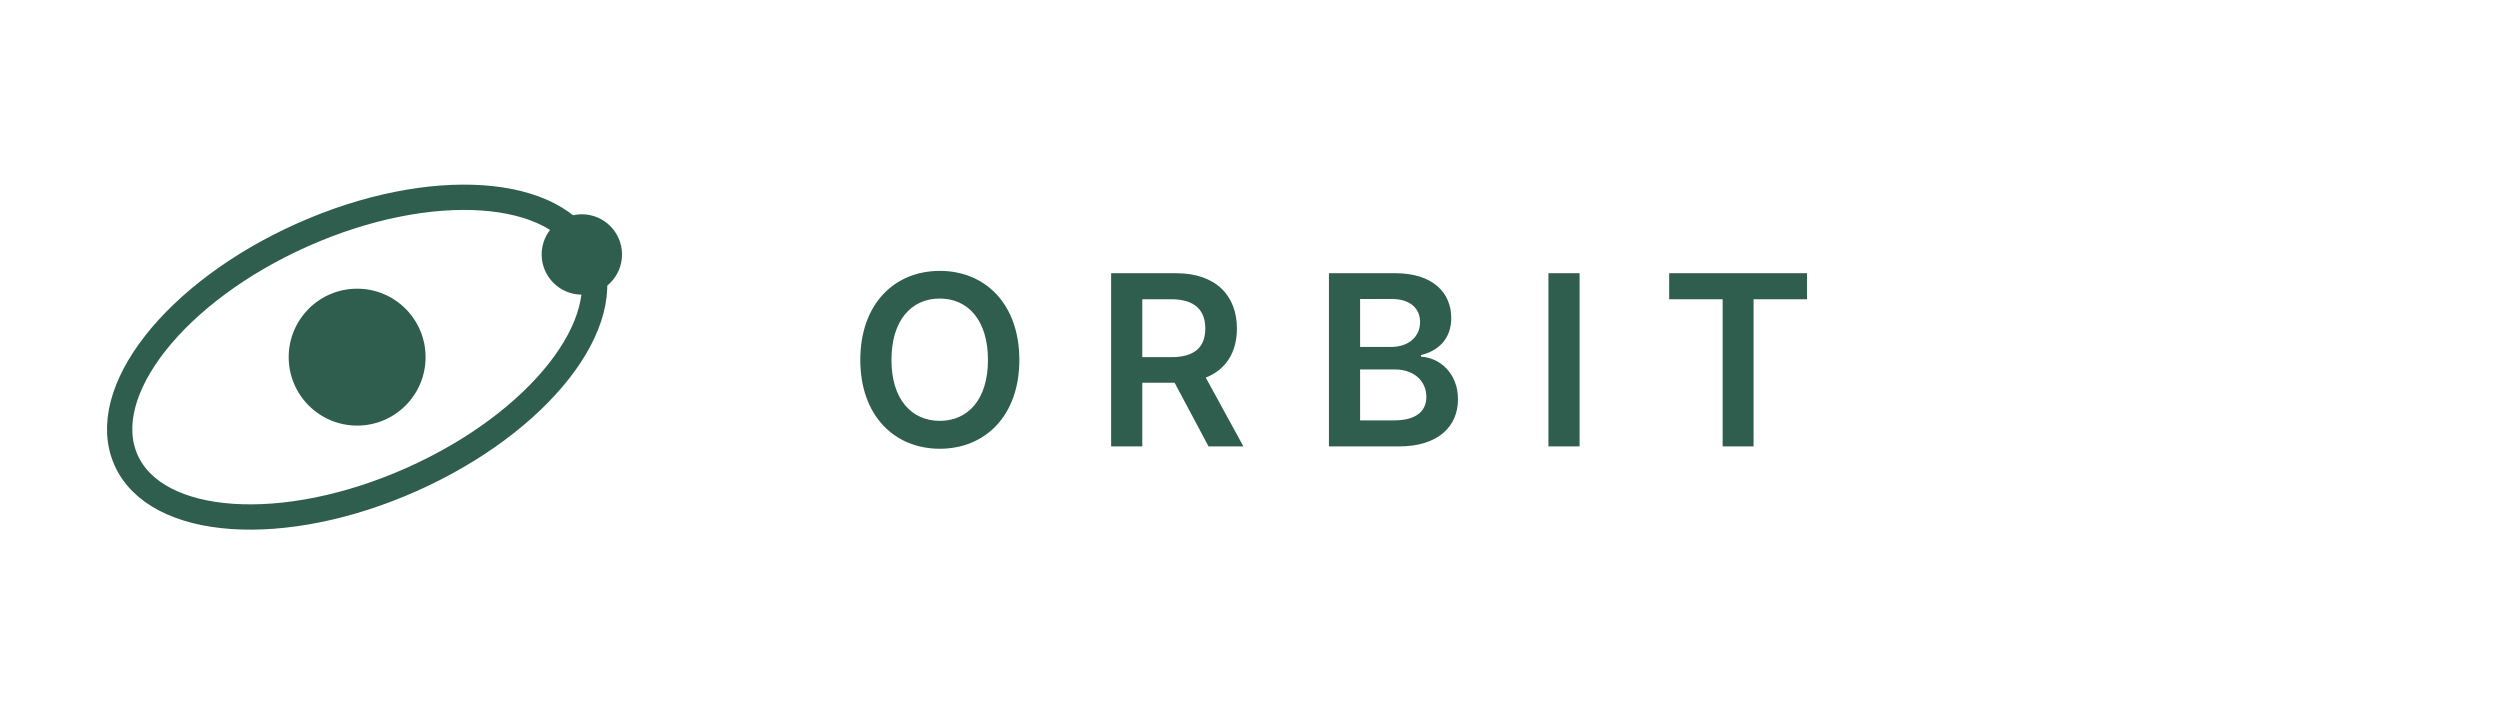
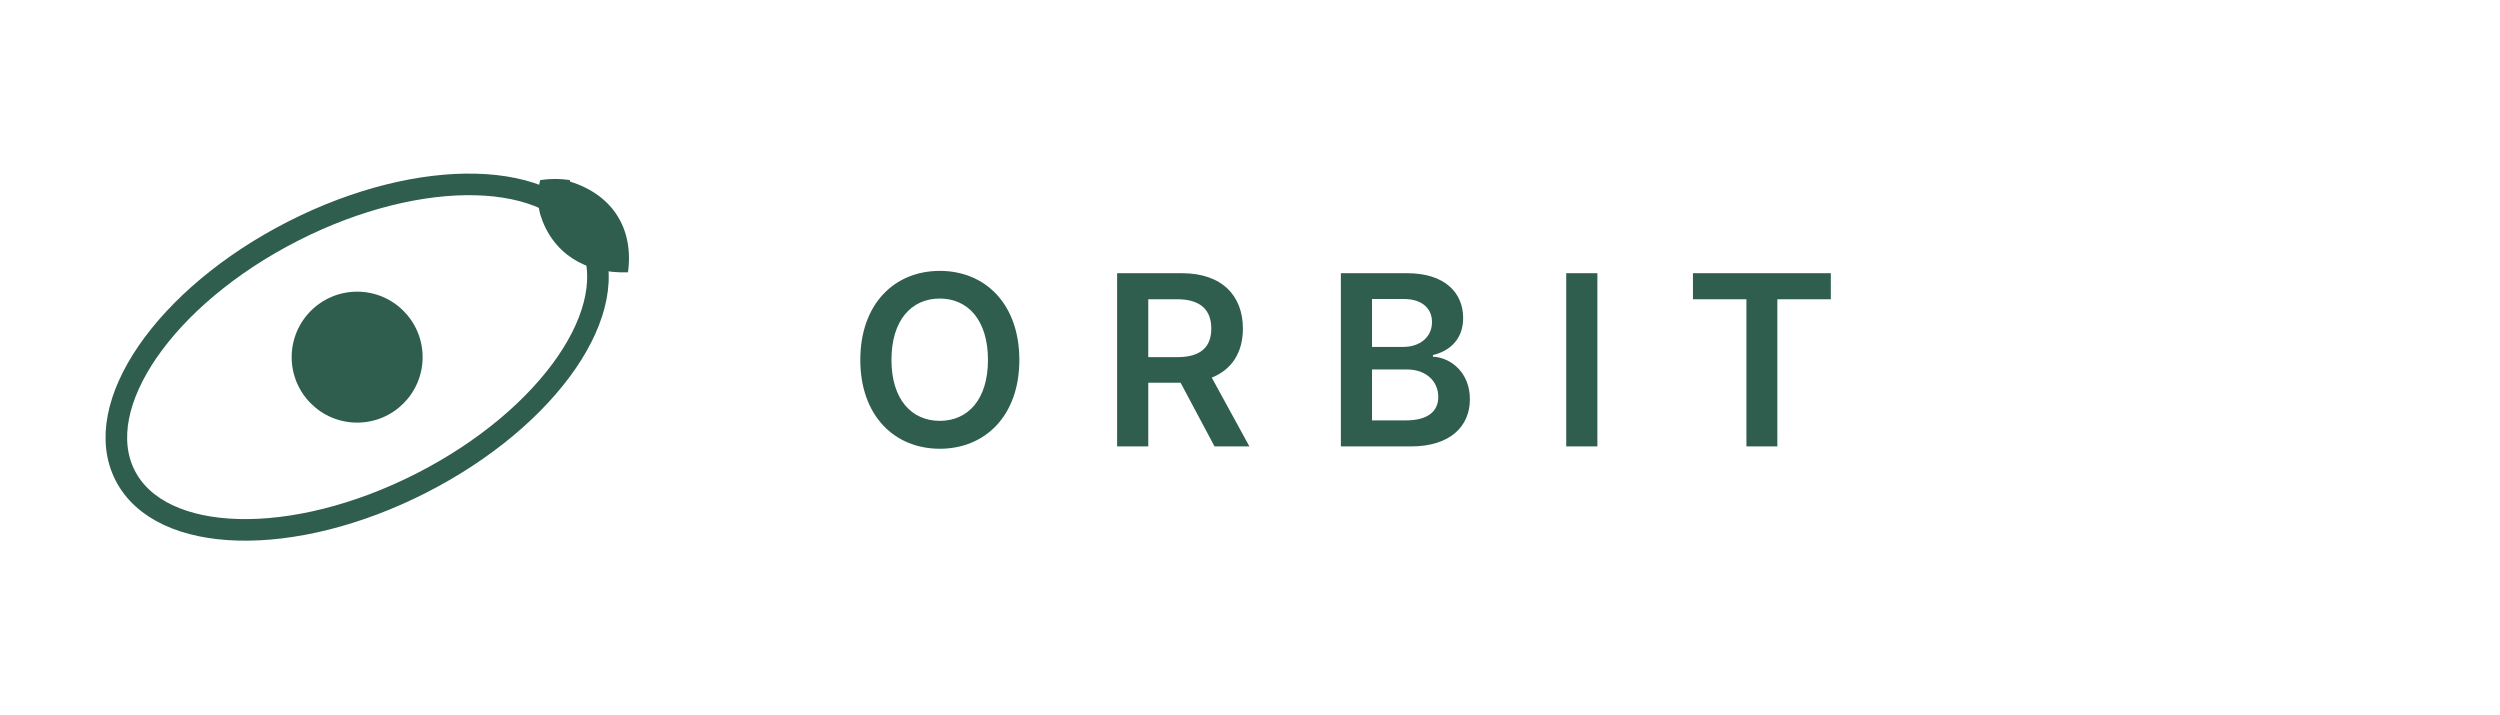
<svg xmlns="http://www.w3.org/2000/svg" viewBox="0 0 168 48" role="img" aria-labelledby="title desc">
-   <g fill="none" stroke="#2F5E4E" stroke-width="1.7">
-     <ellipse cx="24" cy="24" rx="17" ry="9" transform="rotate(-24 24 24)" />
+   <g fill="none" stroke="#2F5E4E" stroke-width="1.45" stroke-linecap="round">
+     <ellipse cx="24" cy="24" rx="17.5" ry="9.5" transform="rotate(-27 24 24)" />
  </g>
-   <circle cx="24" cy="24" r="4.6" fill="#2F5E4E" />
-   <circle cx="39.1" cy="17.1" r="2.7" fill="#2F5E4E" />
-   <text x="57" y="30" fill="#2F5E4E" font-family="Inter, Arial, sans-serif" font-size="16" font-weight="600" letter-spacing="4.2">ORBIT</text>
+   <circle cx="24" cy="24" r="4.4" fill="#2F5E4E" />
+   <path d="M38.3 12.2c2.9.9 4.3 3.2 3.9 6.1-2.9.1-5.1-1.3-5.9-3.9-.2-.8-.2-1.5 0-2.3.7-.1 1.3-.1 2 0Z" fill="#2F5E4E" />
+   <text x="57" y="30" fill="#2F5E4E" font-family="Inter, Arial, sans-serif" font-size="16" font-weight="600" letter-spacing="4.6">ORBIT</text>
</svg>
